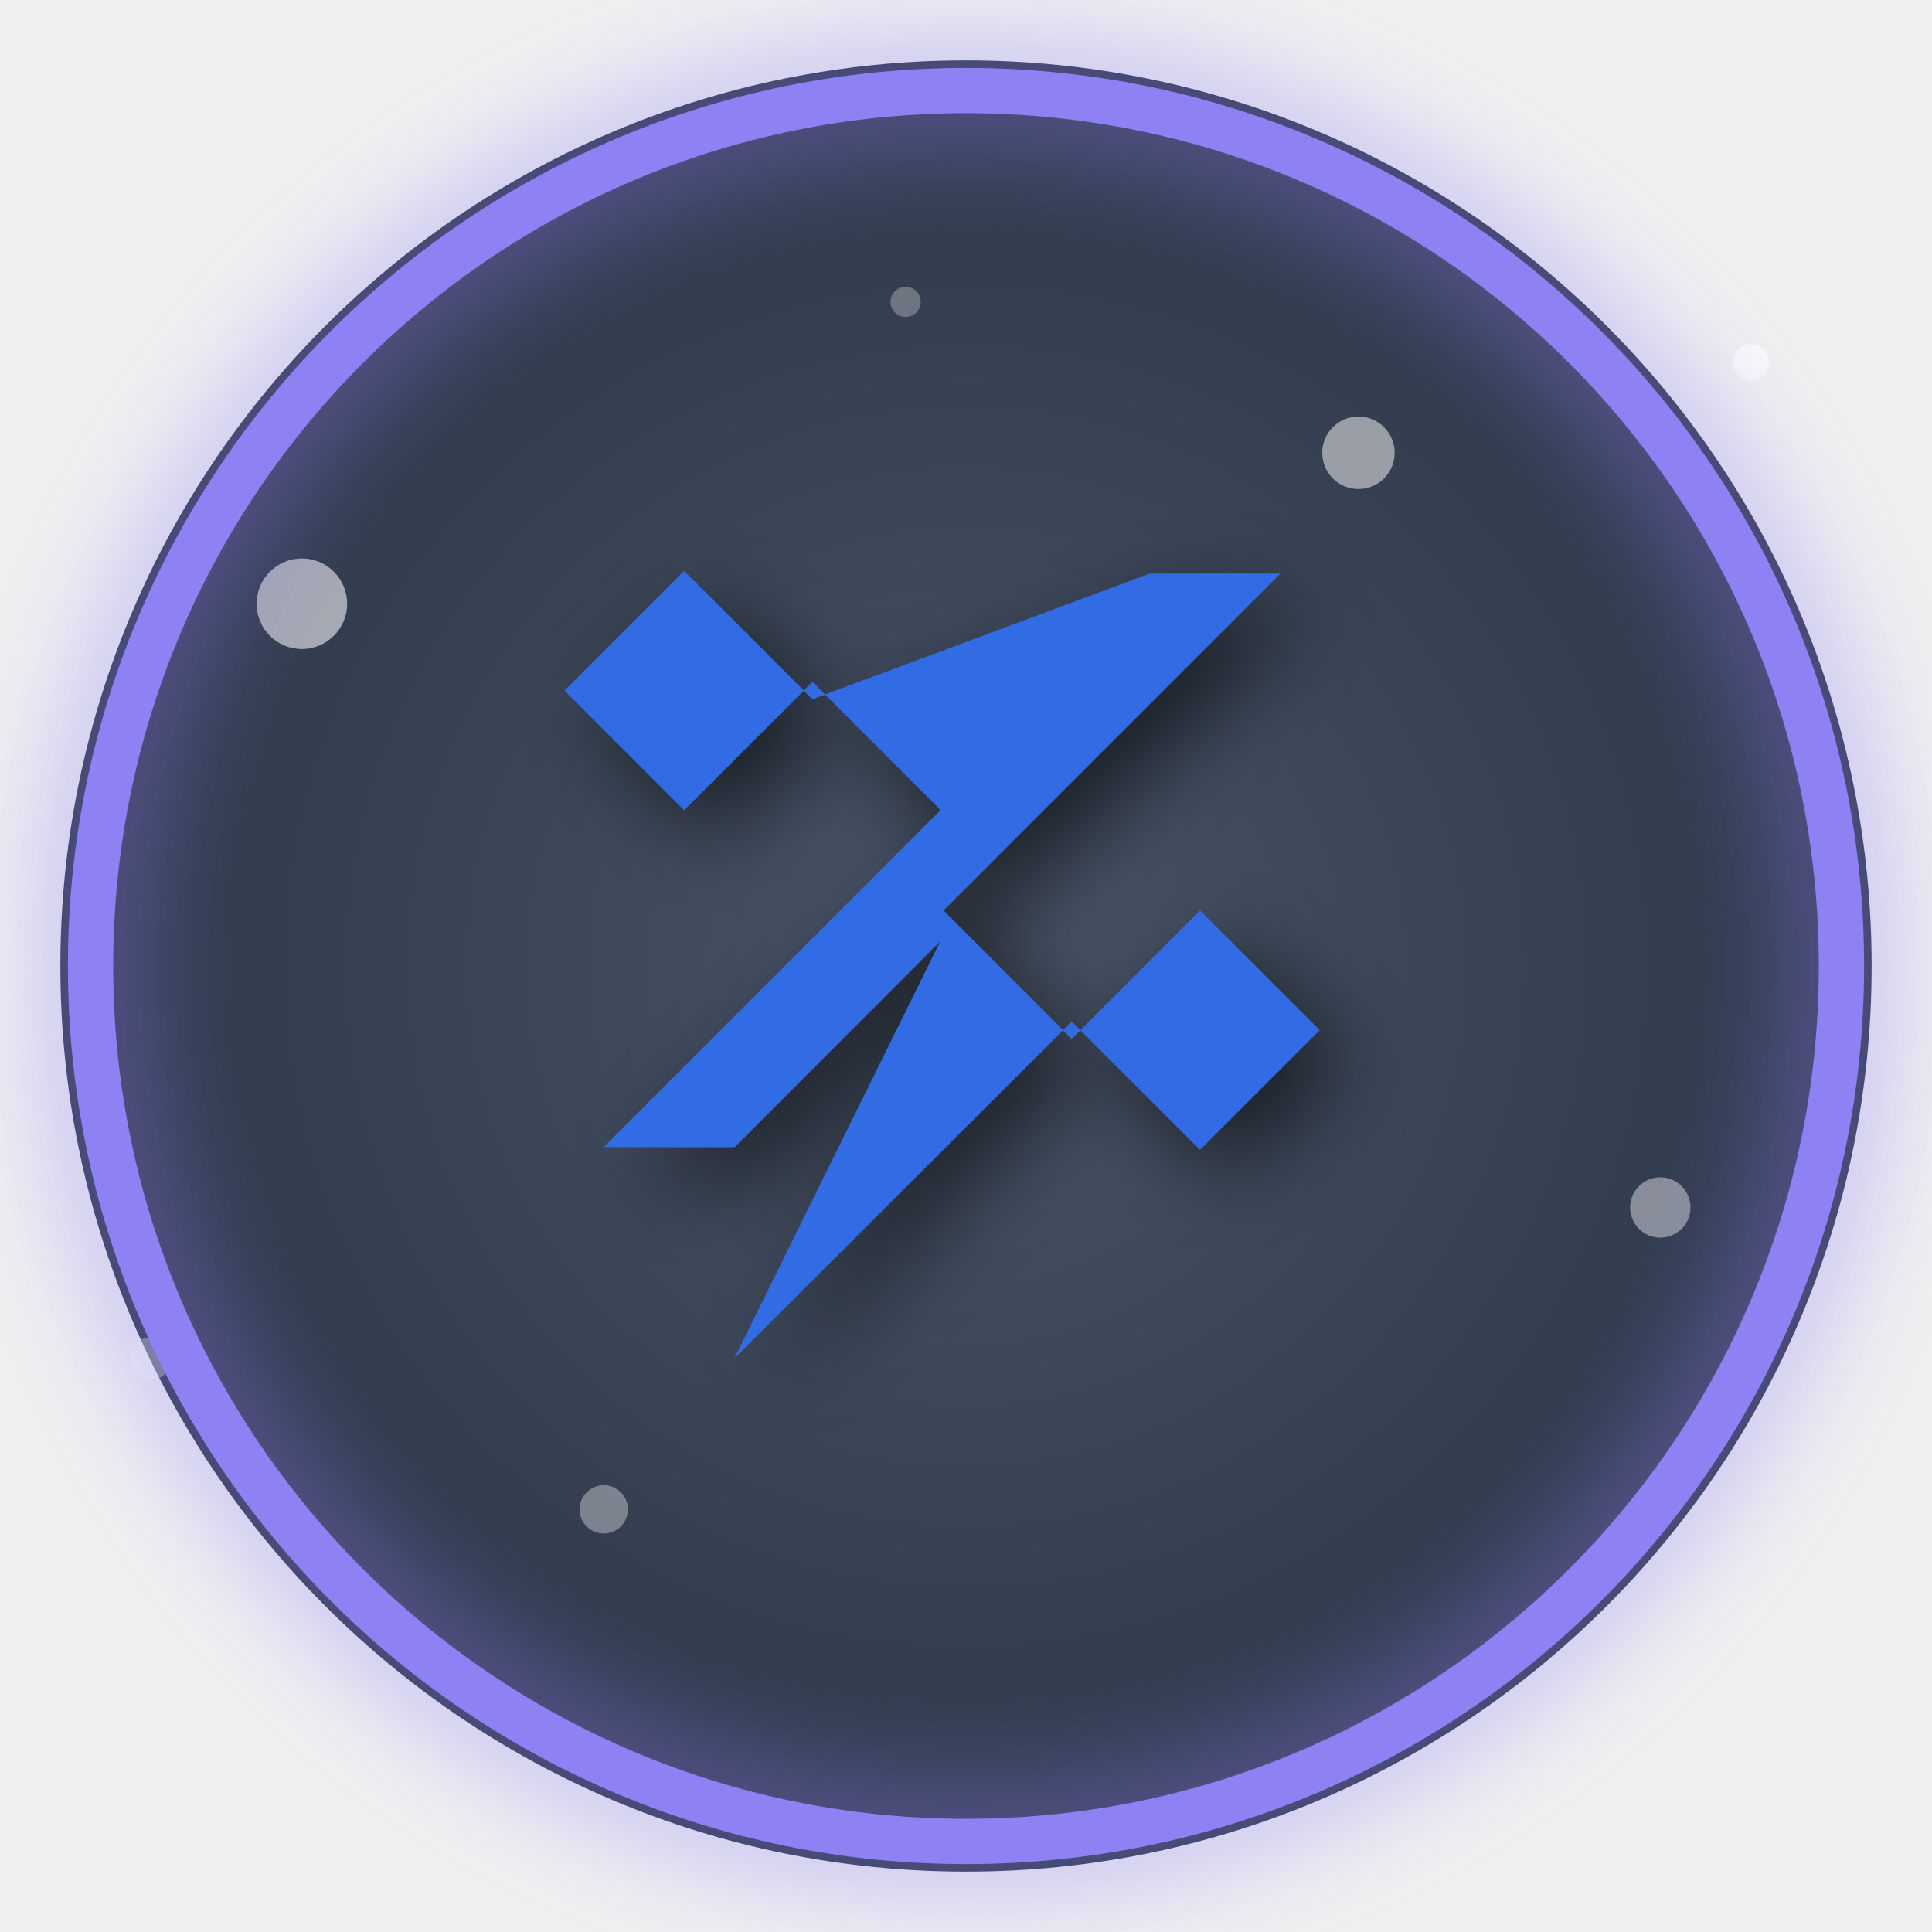
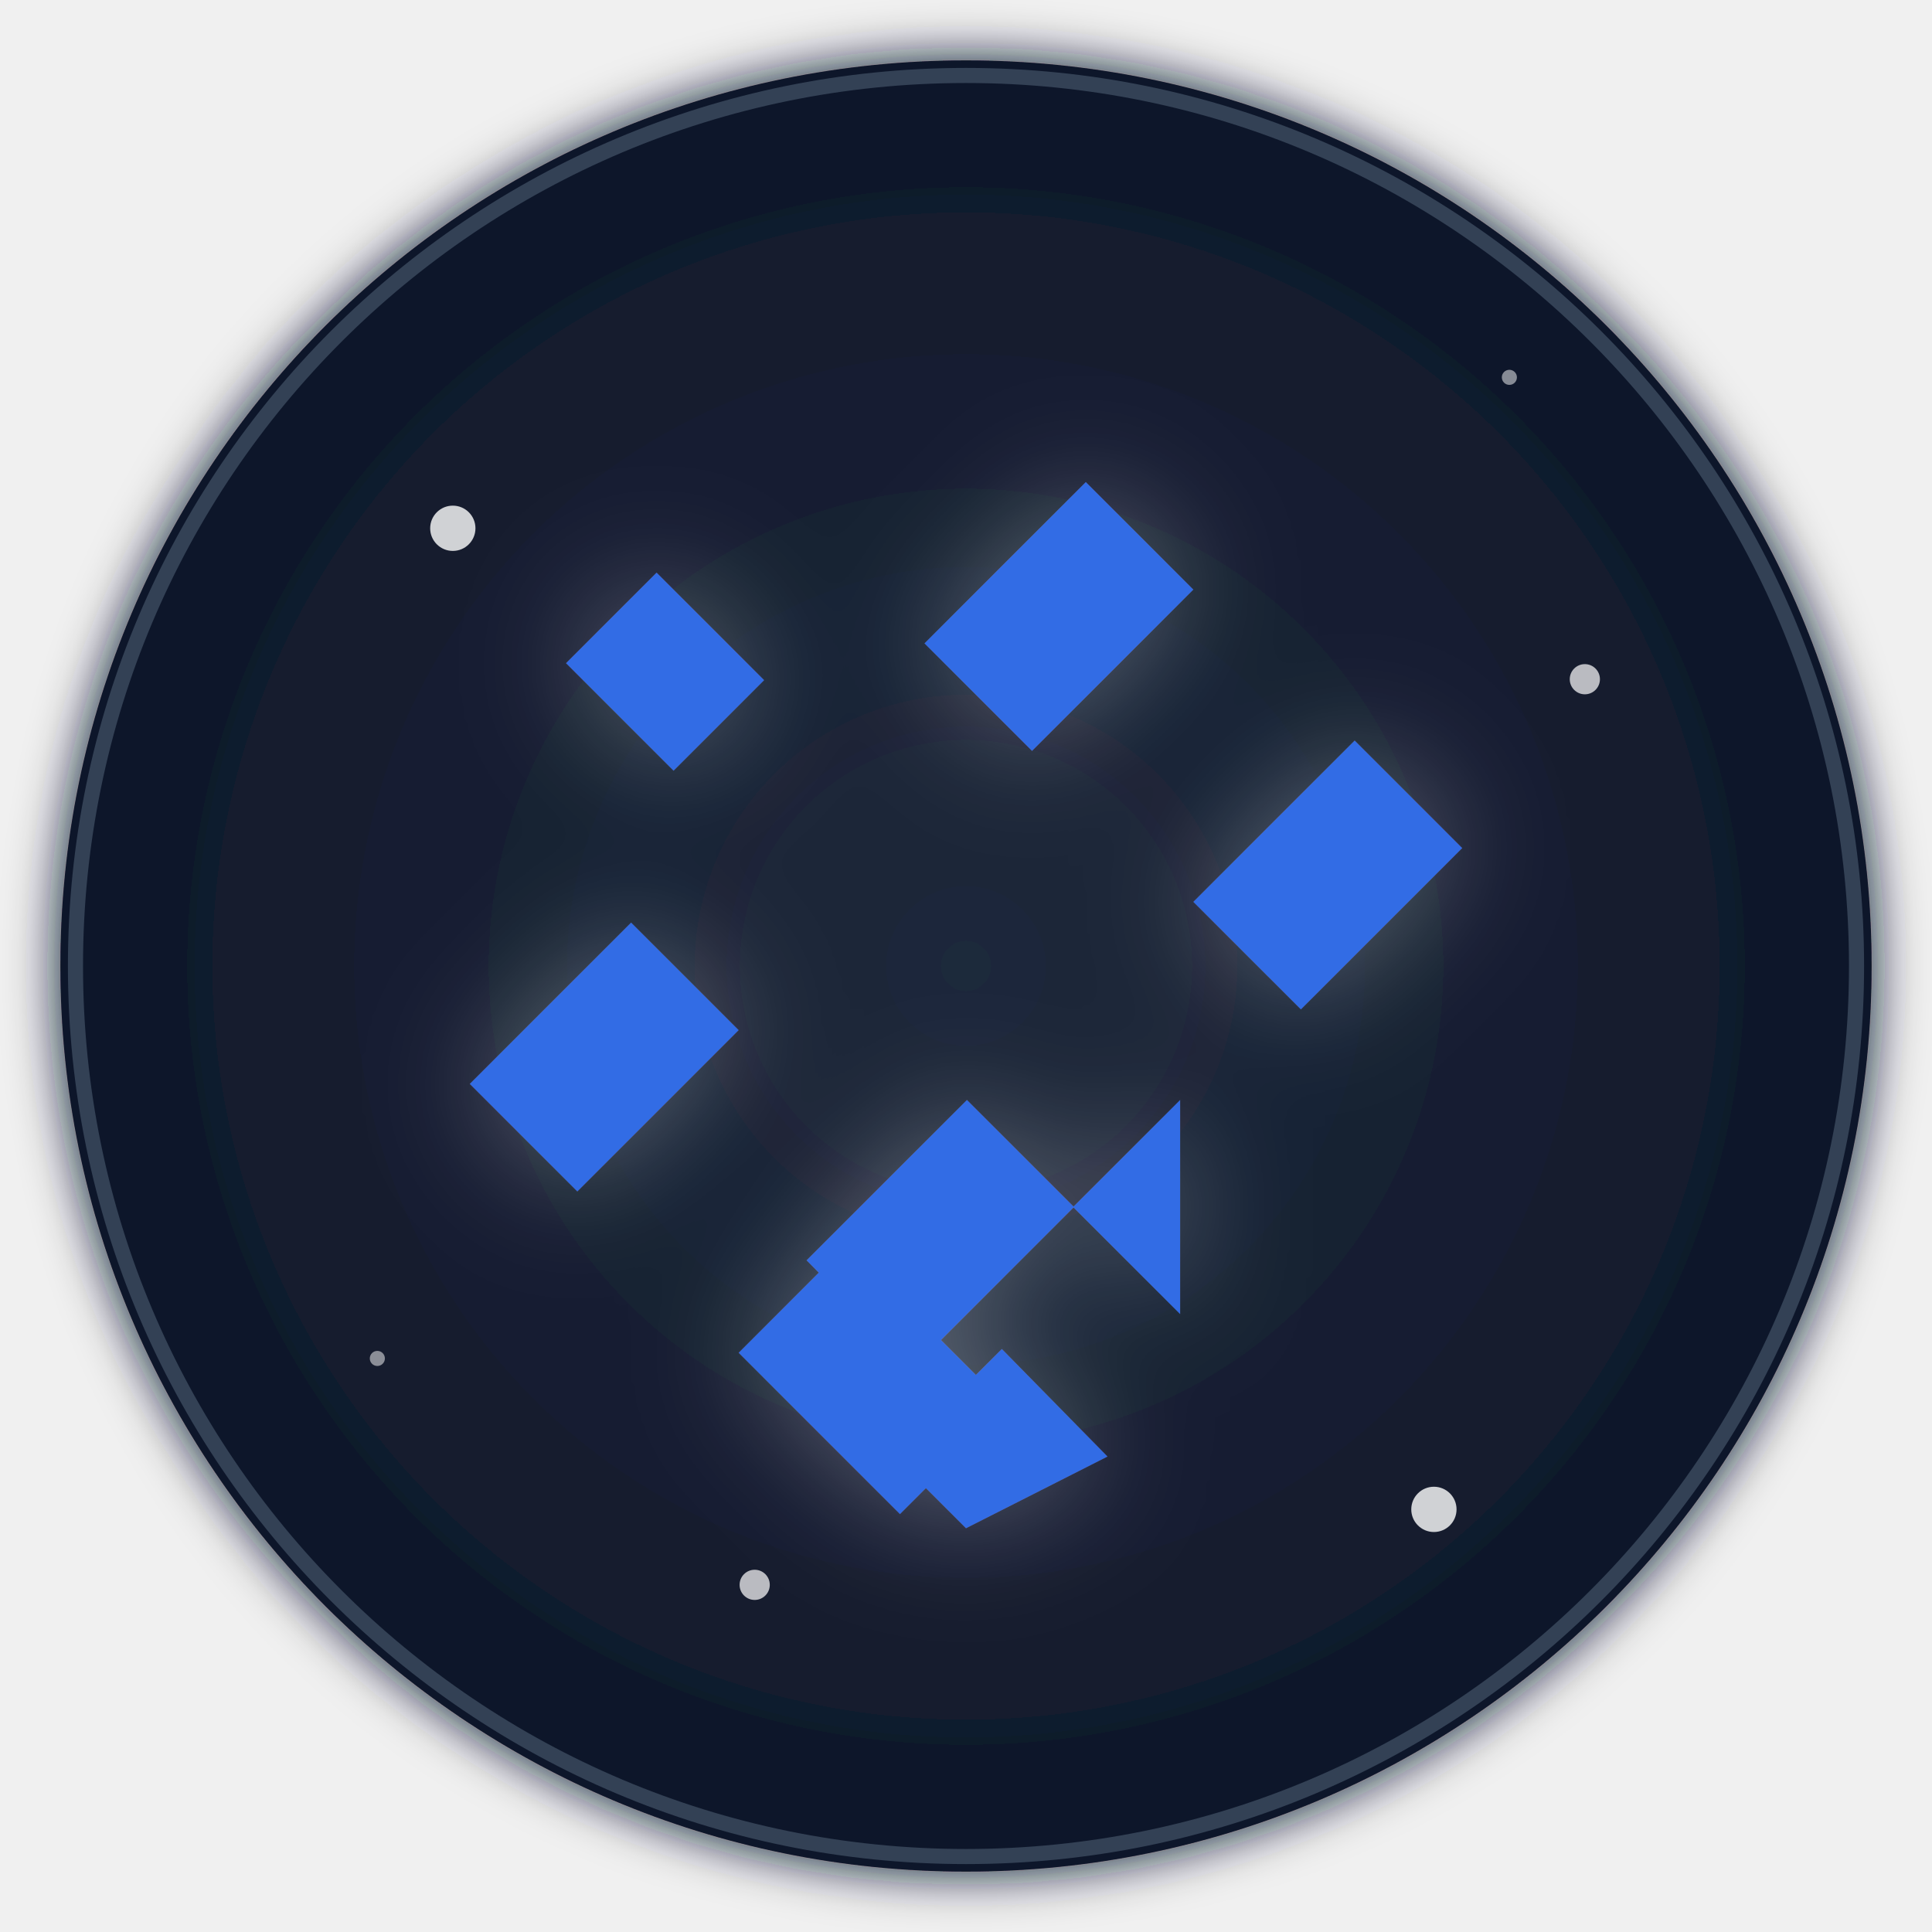
- <svg xmlns="http://www.w3.org/2000/svg" width="64" height="64" viewBox="0 0 64 64">
+ <svg xmlns="http://www.w3.org/2000/svg" width="256" height="256" viewBox="0 0 256 256" fill="none">
  <defs>
-     <radialGradient id="bg-gradient" cx="50%" cy="50%" r="50%" fx="50%" fy="50%">
-       <stop offset="0%" style="stop-color:#4a5568;stop-opacity:1" />
-       <stop offset="100%" style="stop-color:#2d3748;stop-opacity:1" />
+     <radialGradient id="grad1" cx="50%" cy="50%" r="50%" fx="50%" fy="50%">
+       <stop offset="0%" style="stop-color:#1e293b;stop-opacity:1" />
+       <stop offset="100%" style="stop-color:#0f172a;stop-opacity:1" />
    </radialGradient>
-     <filter id="drop-shadow" x="-50%" y="-50%" width="200%" height="200%">
-       <feDropShadow dx="1" dy="1" stdDeviation="1.5" flood-color="#000000" flood-opacity="0.6" />
-     </filter>
-     <filter id="glow" x="-50%" y="-50%" width="200%" height="200%">
-       <feGaussianBlur stdDeviation="2" result="coloredBlur" />
+     <filter id="glow">
+       <feGaussianBlur stdDeviation="3.5" result="coloredBlur" />
      <feMerge>
        <feMergeNode in="coloredBlur" />
        <feMergeNode in="SourceGraphic" />
      </feMerge>
    </filter>
  </defs>
-   <circle cx="32" cy="32" r="30" fill="url(#bg-gradient)" />
-   <g opacity="0.7">
-     <circle cx="10" cy="20" r="1.5" fill="white" opacity="0.8" />
-     <circle cx="55" cy="40" r="1" fill="white" opacity="0.6" />
-     <circle cx="20" cy="50" r="0.8" fill="white" opacity="0.5" />
-     <circle cx="45" cy="15" r="1.2" fill="white" opacity="0.7" />
-     <circle cx="30" cy="10" r="0.5" fill="white" opacity="0.4" />
-     <circle cx="5" cy="45" r="0.7" fill="white" opacity="0.5" />
-     <circle cx="58" cy="12" r="0.6" fill="white" opacity="0.9" />
-   </g>
-   <circle cx="32" cy="32" r="29" fill="none" stroke="#8e81f4" stroke-width="1.5" filter="url(#glow)" />
-   <g filter="url(#drop-shadow)">
-     <g transform="translate(16, 16) scale(0.125)">
-       <path d="M121.3 121.3 66.7 176H32l89.3-89.3-34-34L53.3 86.7 21.6 55l31.7-31.7 34 34L176.7 24h34.6l-89.3 89.3 34 34 34-34 31.7 31.7-31.7 31.7-34-34-89.4 89.3z" fill="#326ce5" />
+   <circle cx="128" cy="128" r="120" fill="url(#grad1)" filter="url(#glow)" />
+   <circle cx="128" cy="128" r="118" fill="transparent" stroke="#334155" stroke-width="2" />
+   <circle cx="60" cy="70" r="3" fill="white" opacity="0.8" />
+   <circle cx="190" cy="200" r="3" fill="white" opacity="0.8" />
+   <circle cx="100" cy="210" r="2" fill="white" opacity="0.7" />
+   <circle cx="210" cy="90" r="2" fill="white" opacity="0.7" />
+   <circle cx="80" cy="150" r="1.5" fill="white" opacity="0.6" />
+   <circle cx="170" cy="120" r="1.5" fill="white" opacity="0.6" />
+   <circle cx="50" cy="180" r="1" fill="white" opacity="0.5" />
+   <circle cx="200" cy="50" r="1" fill="white" opacity="0.5" />
+   <g style="filter: drop-shadow(0 0 8px rgba(255, 255, 255, 0.3));">
+     <g transform="translate(128, 128) scale(1.25) translate(-64, -64)">
+       <path d="m11.4 76.5 17.1-17.1 11.4 11.4-17.1 17.1zm28.5 28.5 11.4-11.4 17.1 17.1-11.4 11.4z" fill="#326ce5" />
+       <path d="m64 123.6-7.6-7.6 11.4-11.4L79 116zm22.7-22.7L75.4 89.6l-17 17L47.1 95.2l17-17-11.4-11.4L64 78.1l11.4 11.4 11.3-11.3z" fill="#326ce5" />
+       <path d="m116.6 51.5-17.1 17.1L88.1 57.2l17.1-17.1zM88.1 24.1l-17.1 17.1-11.4-11.4 17.1-17.1zm-45.5 9.6L31.2 22.3l-9.6 9.6 11.4 11.4z" fill="#326ce5" />
    </g>
  </g>
</svg>
